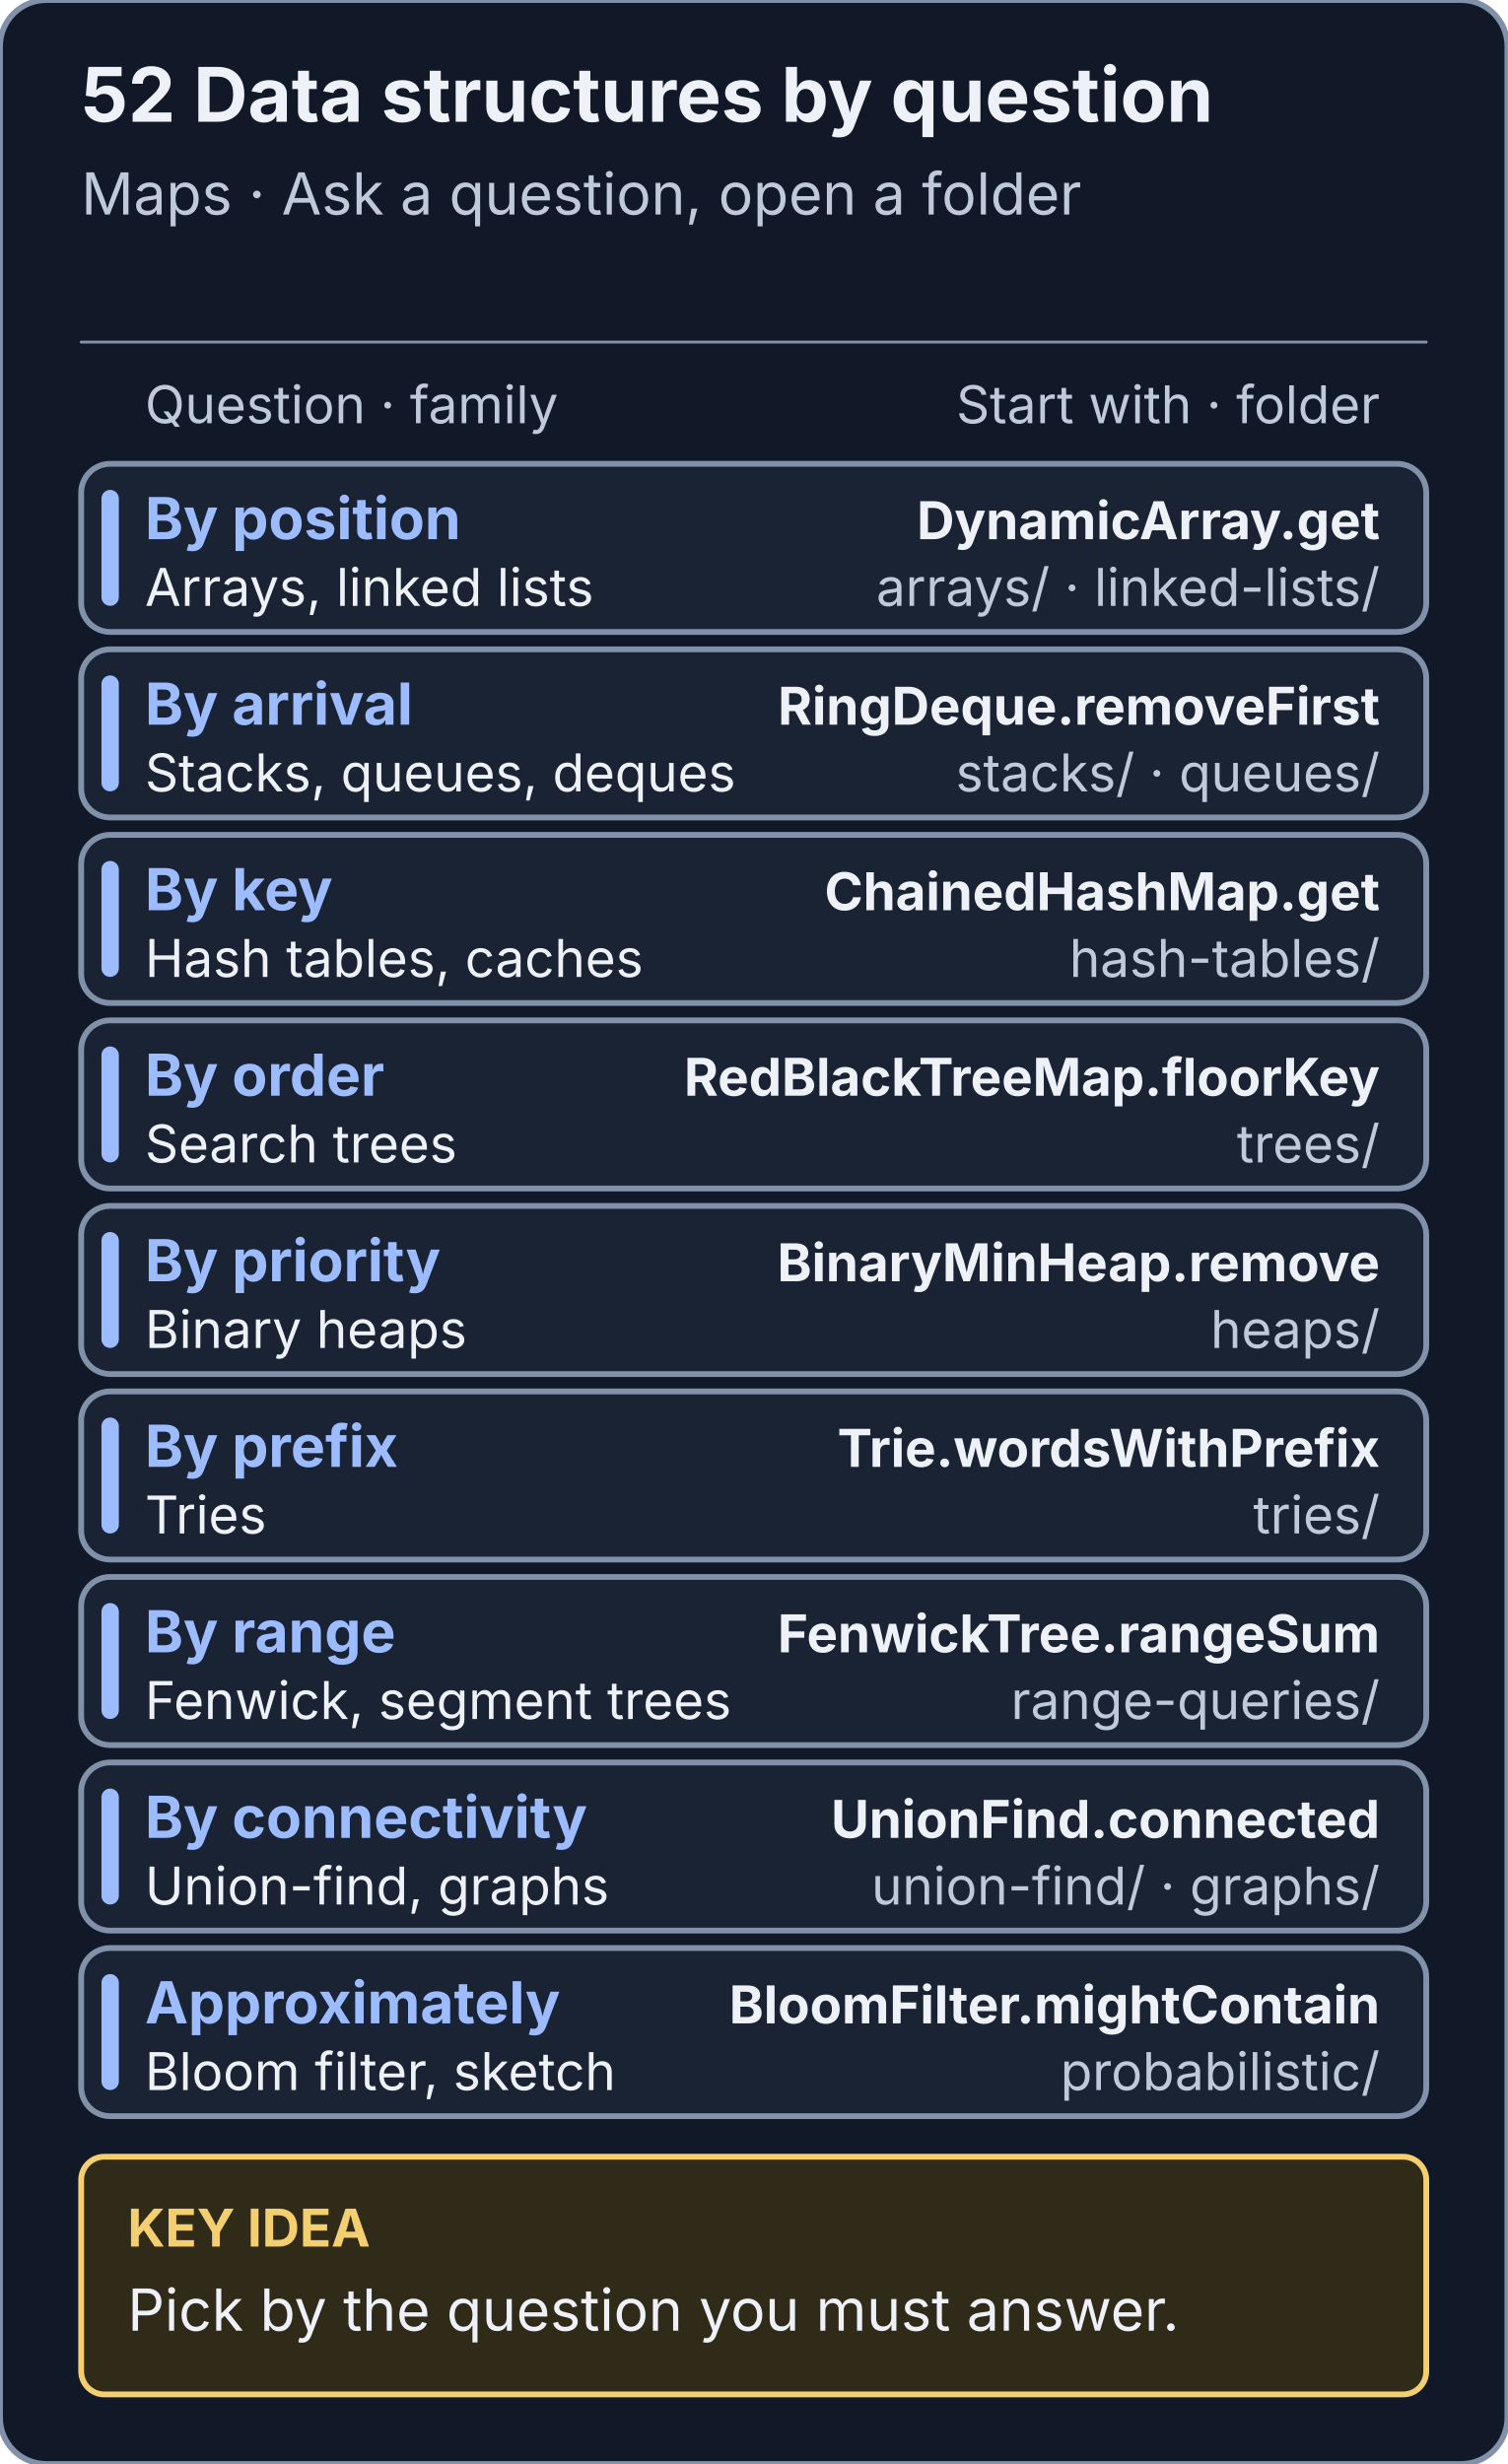
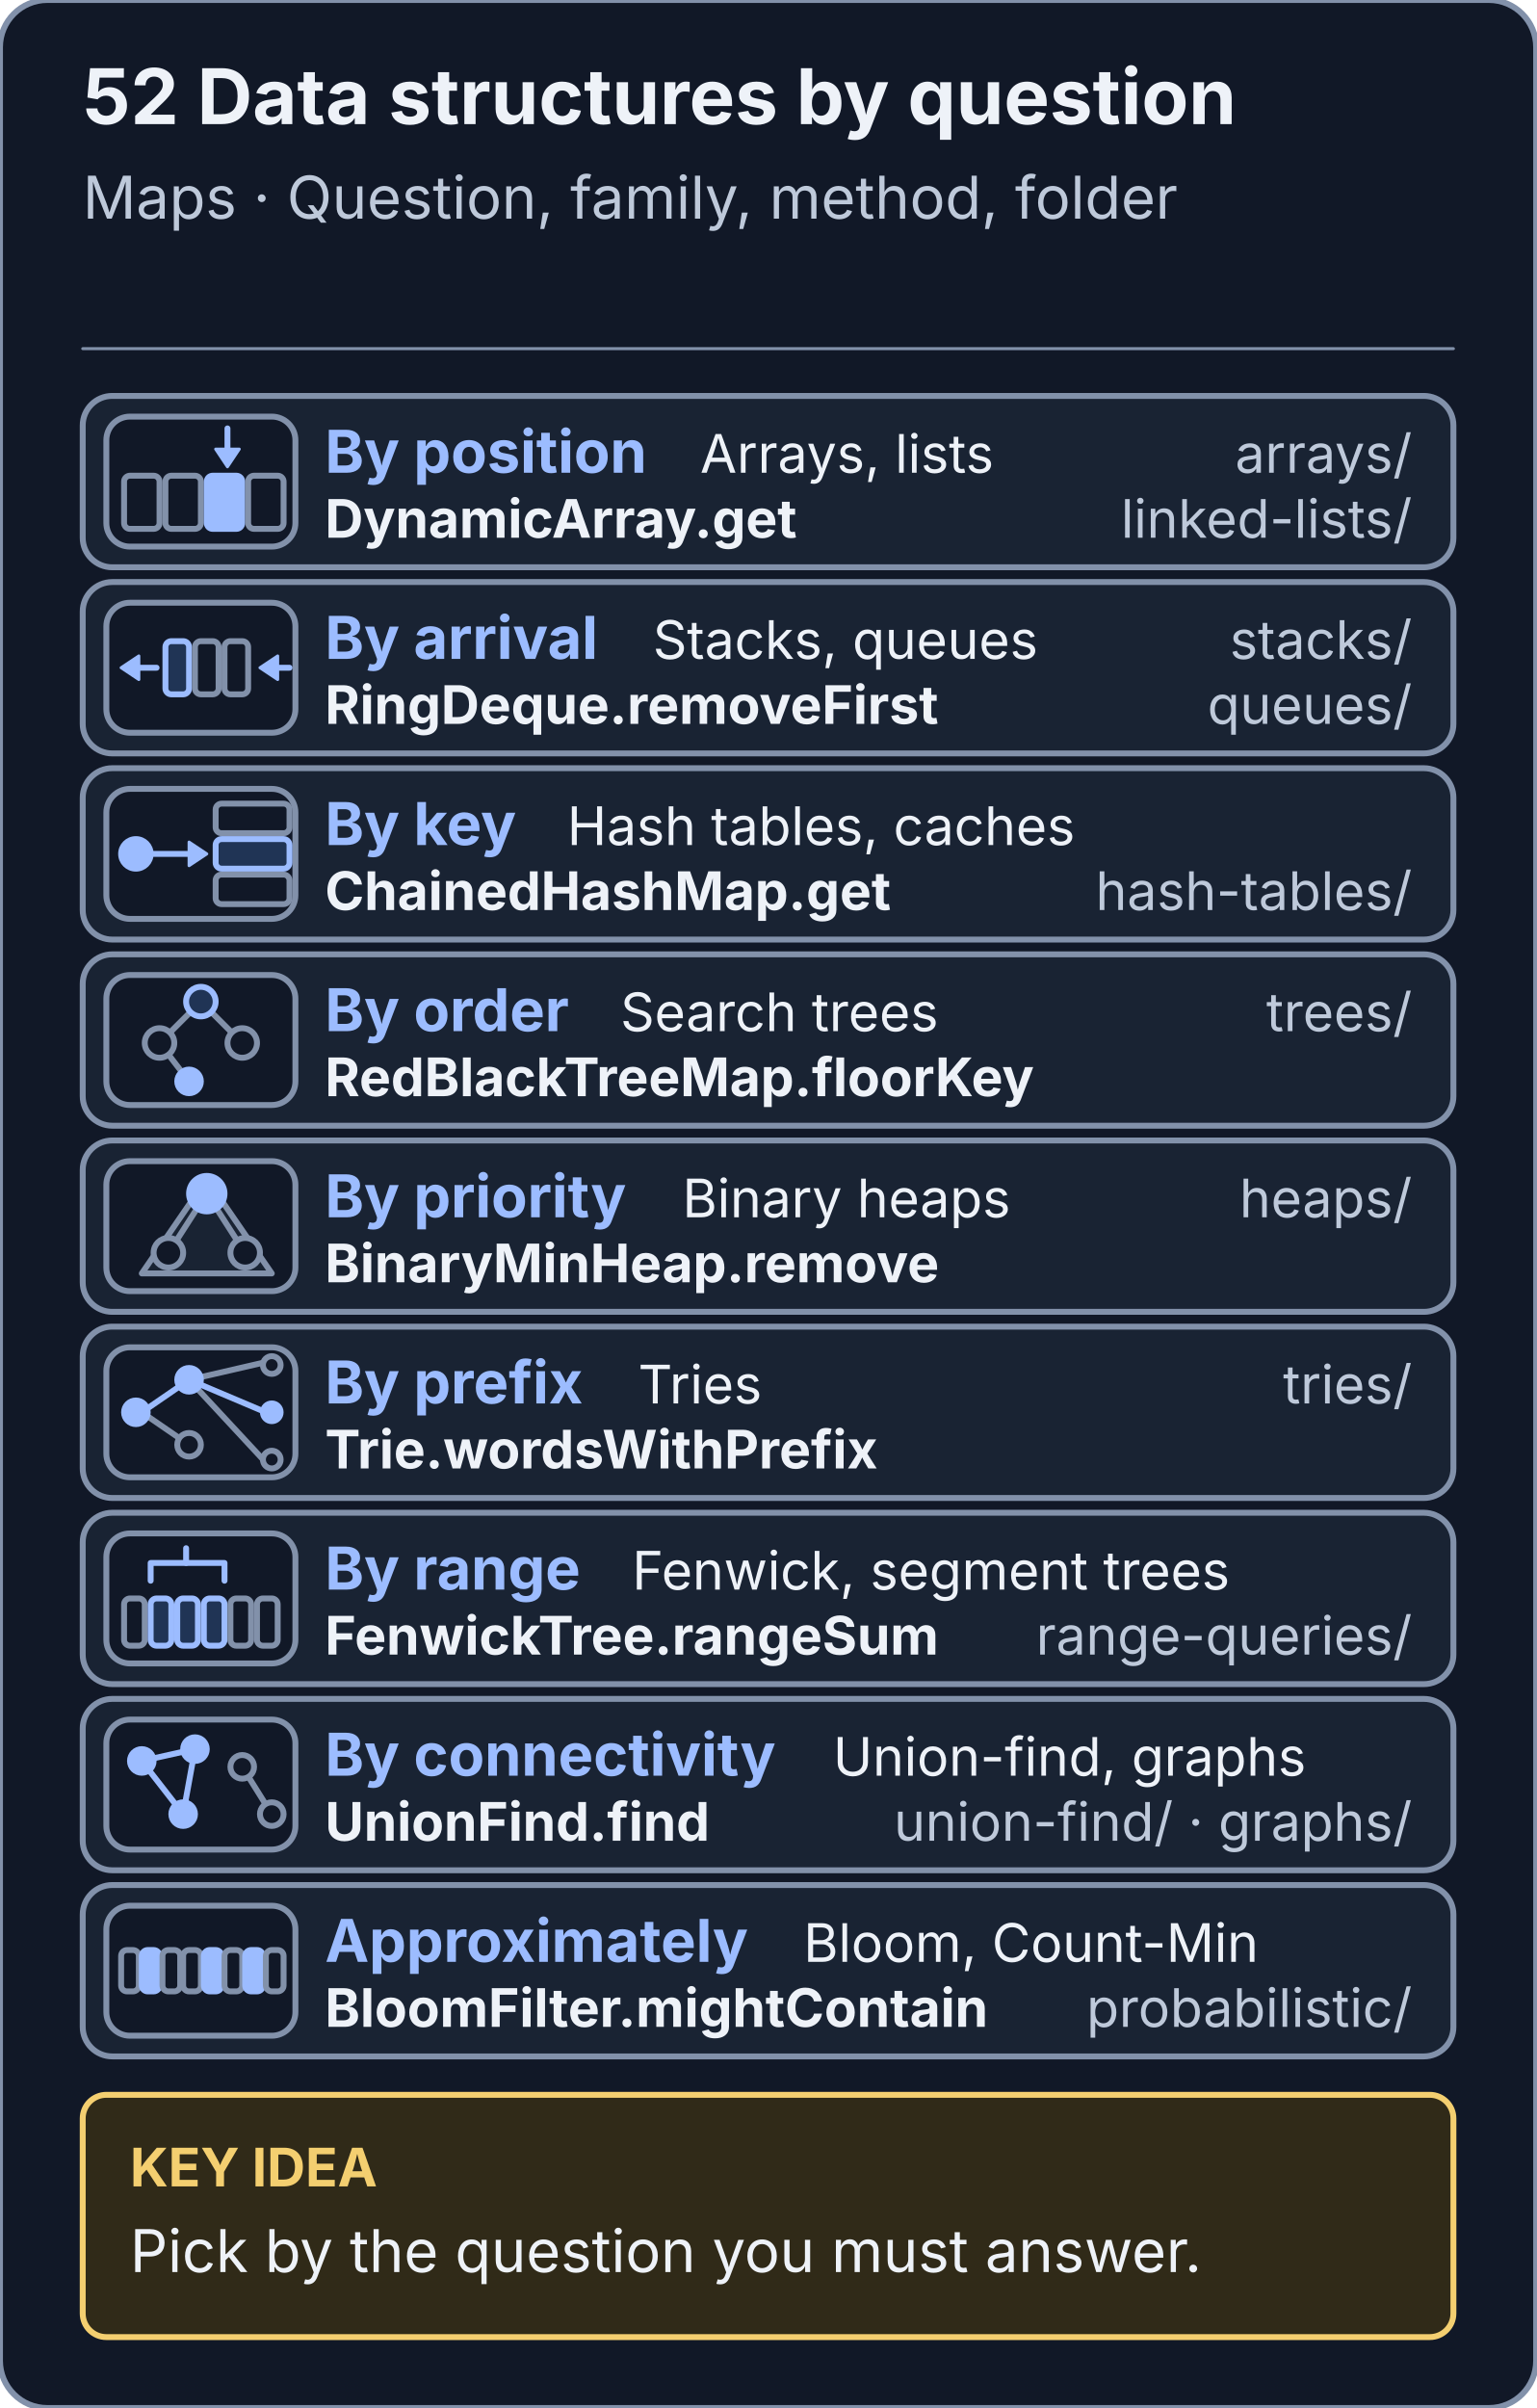
- <svg xmlns="http://www.w3.org/2000/svg" viewBox="0 0 520 850" width="520" height="850" role="img" aria-labelledby="title desc">
+ <svg xmlns="http://www.w3.org/2000/svg" viewBox="0 0 520 815" width="520" height="815" role="img" aria-labelledby="title desc">
  <style>text{font-family:system-ui,-apple-system,BlinkMacSystemFont,"Segoe UI",sans-serif} line,path{stroke-linecap:round;stroke-linejoin:round}</style>
  <defs>
    <marker id="data-structures-map-paper-arrow" markerWidth="9" markerHeight="9" refX="8" refY="4" orient="auto" markerUnits="userSpaceOnUse">
      <path d="M 0 0 L 8 4 L 0 8 Z" fill="#111827" />
    </marker>
    <marker id="data-structures-map-ink-arrow" markerWidth="9" markerHeight="9" refX="8" refY="4" orient="auto" markerUnits="userSpaceOnUse">
      <path d="M 0 0 L 8 4 L 0 8 Z" fill="#eef2f8" />
    </marker>
    <marker id="data-structures-map-muted-arrow" markerWidth="9" markerHeight="9" refX="8" refY="4" orient="auto" markerUnits="userSpaceOnUse">
      <path d="M 0 0 L 8 4 L 0 8 Z" fill="#bec9da" />
    </marker>
    <marker id="data-structures-map-line-arrow" markerWidth="9" markerHeight="9" refX="8" refY="4" orient="auto" markerUnits="userSpaceOnUse">
      <path d="M 0 0 L 8 4 L 0 8 Z" fill="#8291aa" />
    </marker>
    <marker id="data-structures-map-blue-arrow" markerWidth="9" markerHeight="9" refX="8" refY="4" orient="auto" markerUnits="userSpaceOnUse">
      <path d="M 0 0 L 8 4 L 0 8 Z" fill="#9cbcff" />
    </marker>
    <marker id="data-structures-map-soft-arrow" markerWidth="9" markerHeight="9" refX="8" refY="4" orient="auto" markerUnits="userSpaceOnUse">
      <path d="M 0 0 L 8 4 L 0 8 Z" fill="#203455" />
    </marker>
    <marker id="data-structures-map-note-arrow" markerWidth="9" markerHeight="9" refX="8" refY="4" orient="auto" markerUnits="userSpaceOnUse">
      <path d="M 0 0 L 8 4 L 0 8 Z" fill="#302a18" />
    </marker>
    <marker id="data-structures-map-gold-arrow" markerWidth="9" markerHeight="9" refX="8" refY="4" orient="auto" markerUnits="userSpaceOnUse">
      <path d="M 0 0 L 8 4 L 0 8 Z" fill="#f4cf70" />
    </marker>
    <marker id="data-structures-map-red-arrow" markerWidth="9" markerHeight="9" refX="8" refY="4" orient="auto" markerUnits="userSpaceOnUse">
      <path d="M 0 0 L 8 4 L 0 8 Z" fill="#ffaaa1" />
    </marker>
    <marker id="data-structures-map-panel-arrow" markerWidth="9" markerHeight="9" refX="8" refY="4" orient="auto" markerUnits="userSpaceOnUse">
      <path d="M 0 0 L 8 4 L 0 8 Z" fill="#192333" />
    </marker>
    <marker id="data-structures-map-green-arrow" markerWidth="9" markerHeight="9" refX="8" refY="4" orient="auto" markerUnits="userSpaceOnUse">
      <path d="M 0 0 L 8 4 L 0 8 Z" fill="#86dca2" />
    </marker>
    <marker id="data-structures-map-mint-arrow" markerWidth="9" markerHeight="9" refX="8" refY="4" orient="auto" markerUnits="userSpaceOnUse">
      <path d="M 0 0 L 8 4 L 0 8 Z" fill="#173527" />
    </marker>
    <marker id="data-structures-map-violet-arrow" markerWidth="9" markerHeight="9" refX="8" refY="4" orient="auto" markerUnits="userSpaceOnUse">
      <path d="M 0 0 L 8 4 L 0 8 Z" fill="#cdb6ff" />
    </marker>
    <marker id="data-structures-map-lilac-arrow" markerWidth="9" markerHeight="9" refX="8" refY="4" orient="auto" markerUnits="userSpaceOnUse">
      <path d="M 0 0 L 8 4 L 0 8 Z" fill="#2a2346" />
    </marker>
    <marker id="data-structures-map-rose-arrow" markerWidth="9" markerHeight="9" refX="8" refY="4" orient="auto" markerUnits="userSpaceOnUse">
      <path d="M 0 0 L 8 4 L 0 8 Z" fill="#3d1f22" />
    </marker>
  </defs>
-   <rect x="0" y="0" width="520" height="850" rx="16" fill="#111827" stroke="#8291aa" stroke-width="2" />
+   <rect x="0" y="0" width="520" height="815" rx="16" fill="#111827" stroke="#8291aa" stroke-width="2" />
  <text x="28" y="42" font-size="26" fill="#eef2f8" text-anchor="start" font-weight="700">52  Data structures by question</text>
-   <text x="28" y="74" font-size="20" fill="#bec9da" text-anchor="start" font-weight="400">Maps · Ask a question, open a folder</text>
+   <text x="28" y="74" font-size="20" fill="#bec9da" text-anchor="start" font-weight="400">Maps · Question, family, method, folder</text>
  <line x1="28" y1="118" x2="492" y2="118" stroke="#8291aa" stroke-width="1" />
-   <text x="50" y="146" font-size="18" fill="#bec9da" text-anchor="start" font-weight="400">Question · family</text>
-   <text x="476" y="146" font-size="18" fill="#bec9da" text-anchor="end" font-weight="400">Start with · folder</text>
-   <rect x="28" y="160" width="464" height="58" rx="10" fill="#192333" stroke="#8291aa" stroke-width="2" />
-   <rect x="36" y="170" width="4" height="38" rx="2" fill="#9cbcff" stroke="#9cbcff" stroke-width="2" />
-   <text x="50" y="186" font-size="20" fill="#9cbcff" text-anchor="start" font-weight="700">By position</text>
-   <text x="476" y="186" font-size="18" fill="#eef2f8" text-anchor="end" font-weight="700">DynamicArray.get</text>
-   <text x="50" y="209" font-size="18" fill="#eef2f8" text-anchor="start" font-weight="400">Arrays, linked lists</text>
-   <text x="476" y="209" font-size="18" fill="#bec9da" text-anchor="end" font-weight="400">arrays/ · linked-lists/</text>
-   <rect x="28" y="224" width="464" height="58" rx="10" fill="#192333" stroke="#8291aa" stroke-width="2" />
-   <rect x="36" y="234" width="4" height="38" rx="2" fill="#9cbcff" stroke="#9cbcff" stroke-width="2" />
-   <text x="50" y="250" font-size="20" fill="#9cbcff" text-anchor="start" font-weight="700">By arrival</text>
-   <text x="476" y="250" font-size="18" fill="#eef2f8" text-anchor="end" font-weight="700">RingDeque.removeFirst</text>
-   <text x="50" y="273" font-size="18" fill="#eef2f8" text-anchor="start" font-weight="400">Stacks, queues, deques</text>
-   <text x="476" y="273" font-size="18" fill="#bec9da" text-anchor="end" font-weight="400">stacks/ · queues/</text>
-   <rect x="28" y="288" width="464" height="58" rx="10" fill="#192333" stroke="#8291aa" stroke-width="2" />
-   <rect x="36" y="298" width="4" height="38" rx="2" fill="#9cbcff" stroke="#9cbcff" stroke-width="2" />
-   <text x="50" y="314" font-size="20" fill="#9cbcff" text-anchor="start" font-weight="700">By key</text>
-   <text x="476" y="314" font-size="18" fill="#eef2f8" text-anchor="end" font-weight="700">ChainedHashMap.get</text>
-   <text x="50" y="337" font-size="18" fill="#eef2f8" text-anchor="start" font-weight="400">Hash tables, caches</text>
-   <text x="476" y="337" font-size="18" fill="#bec9da" text-anchor="end" font-weight="400">hash-tables/</text>
-   <rect x="28" y="352" width="464" height="58" rx="10" fill="#192333" stroke="#8291aa" stroke-width="2" />
-   <rect x="36" y="362" width="4" height="38" rx="2" fill="#9cbcff" stroke="#9cbcff" stroke-width="2" />
-   <text x="50" y="378" font-size="20" fill="#9cbcff" text-anchor="start" font-weight="700">By order</text>
-   <text x="476" y="378" font-size="18" fill="#eef2f8" text-anchor="end" font-weight="700">RedBlackTreeMap.floorKey</text>
-   <text x="50" y="401" font-size="18" fill="#eef2f8" text-anchor="start" font-weight="400">Search trees</text>
-   <text x="476" y="401" font-size="18" fill="#bec9da" text-anchor="end" font-weight="400">trees/</text>
-   <rect x="28" y="416" width="464" height="58" rx="10" fill="#192333" stroke="#8291aa" stroke-width="2" />
-   <rect x="36" y="426" width="4" height="38" rx="2" fill="#9cbcff" stroke="#9cbcff" stroke-width="2" />
-   <text x="50" y="442" font-size="20" fill="#9cbcff" text-anchor="start" font-weight="700">By priority</text>
-   <text x="476" y="442" font-size="18" fill="#eef2f8" text-anchor="end" font-weight="700">BinaryMinHeap.remove</text>
-   <text x="50" y="465" font-size="18" fill="#eef2f8" text-anchor="start" font-weight="400">Binary heaps</text>
-   <text x="476" y="465" font-size="18" fill="#bec9da" text-anchor="end" font-weight="400">heaps/</text>
-   <rect x="28" y="480" width="464" height="58" rx="10" fill="#192333" stroke="#8291aa" stroke-width="2" />
-   <rect x="36" y="490" width="4" height="38" rx="2" fill="#9cbcff" stroke="#9cbcff" stroke-width="2" />
-   <text x="50" y="506" font-size="20" fill="#9cbcff" text-anchor="start" font-weight="700">By prefix</text>
-   <text x="476" y="506" font-size="18" fill="#eef2f8" text-anchor="end" font-weight="700">Trie.wordsWithPrefix</text>
-   <text x="50" y="529" font-size="18" fill="#eef2f8" text-anchor="start" font-weight="400">Tries</text>
-   <text x="476" y="529" font-size="18" fill="#bec9da" text-anchor="end" font-weight="400">tries/</text>
-   <rect x="28" y="544" width="464" height="58" rx="10" fill="#192333" stroke="#8291aa" stroke-width="2" />
-   <rect x="36" y="554" width="4" height="38" rx="2" fill="#9cbcff" stroke="#9cbcff" stroke-width="2" />
-   <text x="50" y="570" font-size="20" fill="#9cbcff" text-anchor="start" font-weight="700">By range</text>
-   <text x="476" y="570" font-size="18" fill="#eef2f8" text-anchor="end" font-weight="700">FenwickTree.rangeSum</text>
-   <text x="50" y="593" font-size="18" fill="#eef2f8" text-anchor="start" font-weight="400">Fenwick, segment trees</text>
-   <text x="476" y="593" font-size="18" fill="#bec9da" text-anchor="end" font-weight="400">range-queries/</text>
-   <rect x="28" y="608" width="464" height="58" rx="10" fill="#192333" stroke="#8291aa" stroke-width="2" />
-   <rect x="36" y="618" width="4" height="38" rx="2" fill="#9cbcff" stroke="#9cbcff" stroke-width="2" />
-   <text x="50" y="634" font-size="20" fill="#9cbcff" text-anchor="start" font-weight="700">By connectivity</text>
-   <text x="476" y="634" font-size="18" fill="#eef2f8" text-anchor="end" font-weight="700">UnionFind.connected</text>
-   <text x="50" y="657" font-size="18" fill="#eef2f8" text-anchor="start" font-weight="400">Union-find, graphs</text>
-   <text x="476" y="657" font-size="18" fill="#bec9da" text-anchor="end" font-weight="400">union-find/ · graphs/</text>
-   <rect x="28" y="672" width="464" height="58" rx="10" fill="#192333" stroke="#8291aa" stroke-width="2" />
-   <rect x="36" y="682" width="4" height="38" rx="2" fill="#9cbcff" stroke="#9cbcff" stroke-width="2" />
-   <text x="50" y="698" font-size="20" fill="#9cbcff" text-anchor="start" font-weight="700">Approximately</text>
-   <text x="476" y="698" font-size="18" fill="#eef2f8" text-anchor="end" font-weight="700">BloomFilter.mightContain</text>
-   <text x="50" y="721" font-size="18" fill="#eef2f8" text-anchor="start" font-weight="400">Bloom filter, sketch</text>
-   <text x="476" y="721" font-size="18" fill="#bec9da" text-anchor="end" font-weight="400">probabilistic/</text>
-   <rect x="28" y="744" width="464" height="82" rx="8" fill="#302a18" stroke="#f4cf70" stroke-width="2" />
-   <text x="44" y="775" font-size="18" fill="#f4cf70" text-anchor="start" font-weight="700">KEY IDEA</text>
-   <text x="44" y="804" font-size="20" fill="#eef2f8" text-anchor="start" font-weight="400">Pick by the question you must answer.</text>
+   <rect x="28" y="134" width="464" height="58" rx="10" fill="#192333" stroke="#8291aa" stroke-width="2" />
+   <rect x="36" y="141" width="64" height="44" rx="8" fill="#111827" stroke="#8291aa" stroke-width="2" />
+   <rect x="42" y="161" width="12" height="18" rx="2" fill="#111827" stroke="#8291aa" stroke-width="2" />
+   <rect x="56" y="161" width="12" height="18" rx="2" fill="#111827" stroke="#8291aa" stroke-width="2" />
+   <rect x="70" y="161" width="12" height="18" rx="2" fill="#9cbcff" stroke="#9cbcff" stroke-width="2" />
+   <rect x="84" y="161" width="12" height="18" rx="2" fill="#111827" stroke="#8291aa" stroke-width="2" />
+   <line x1="77" y1="145" x2="77" y2="152" stroke="#9cbcff" stroke-width="2" />
+   <path d="M 77 158 L 73 152 L 81 152 Z" fill="#9cbcff" stroke="#9cbcff" stroke-width="1" />
+   <text x="110" y="160" font-size="20" fill="#9cbcff" text-anchor="start" font-weight="700">By position</text>
+   <text x="237" y="160" font-size="18" fill="#eef2f8" text-anchor="start" font-weight="400">Arrays, lists</text>
+   <text x="110" y="182" font-size="18" fill="#eef2f8" text-anchor="start" font-weight="700">DynamicArray.get</text>
+   <text x="478" y="160" font-size="18" fill="#bec9da" text-anchor="end" font-weight="400">arrays/</text>
+   <text x="478" y="182" font-size="18" fill="#bec9da" text-anchor="end" font-weight="400">linked-lists/</text>
+   <rect x="28" y="197" width="464" height="58" rx="10" fill="#192333" stroke="#8291aa" stroke-width="2" />
+   <rect x="36" y="204" width="64" height="44" rx="8" fill="#111827" stroke="#8291aa" stroke-width="2" />
+   <rect x="56" y="217" width="8" height="18" rx="2" fill="#203455" stroke="#9cbcff" stroke-width="2" />
+   <rect x="66" y="217" width="8" height="18" rx="2" fill="#111827" stroke="#8291aa" stroke-width="2" />
+   <rect x="76" y="217" width="8" height="18" rx="2" fill="#111827" stroke="#8291aa" stroke-width="2" />
+   <line x1="98" y1="226" x2="93" y2="226" stroke="#9cbcff" stroke-width="2" />
+   <path d="M 88 226 L 94 222 L 94 230 Z" fill="#9cbcff" stroke="#9cbcff" stroke-width="1" />
+   <line x1="53" y1="226" x2="46" y2="226" stroke="#9cbcff" stroke-width="2" />
+   <path d="M 41 226 L 47 222 L 47 230 Z" fill="#9cbcff" stroke="#9cbcff" stroke-width="1" />
+   <text x="110" y="223" font-size="20" fill="#9cbcff" text-anchor="start" font-weight="700">By arrival</text>
+   <text x="221" y="223" font-size="18" fill="#eef2f8" text-anchor="start" font-weight="400">Stacks, queues</text>
+   <text x="110" y="245" font-size="18" fill="#eef2f8" text-anchor="start" font-weight="700">RingDeque.removeFirst</text>
+   <text x="478" y="223" font-size="18" fill="#bec9da" text-anchor="end" font-weight="400">stacks/</text>
+   <text x="478" y="245" font-size="18" fill="#bec9da" text-anchor="end" font-weight="400">queues/</text>
+   <rect x="28" y="260" width="464" height="58" rx="10" fill="#192333" stroke="#8291aa" stroke-width="2" />
+   <rect x="36" y="267" width="64" height="44" rx="8" fill="#111827" stroke="#8291aa" stroke-width="2" />
+   <circle cx="46" cy="289" r="5" fill="#9cbcff" stroke="#9cbcff" stroke-width="2" />
+   <line x1="52" y1="289" x2="64" y2="289" stroke="#9cbcff" stroke-width="2" />
+   <path d="M 70 289 L 64 285 L 64 293 Z" fill="#9cbcff" stroke="#9cbcff" stroke-width="1" />
+   <rect x="73" y="272" width="25" height="10" rx="2" fill="#111827" stroke="#8291aa" stroke-width="2" />
+   <rect x="73" y="284" width="25" height="10" rx="2" fill="#203455" stroke="#9cbcff" stroke-width="2" />
+   <rect x="73" y="296" width="25" height="10" rx="2" fill="#111827" stroke="#8291aa" stroke-width="2" />
+   <text x="110" y="286" font-size="20" fill="#9cbcff" text-anchor="start" font-weight="700">By key</text>
+   <text x="192" y="286" font-size="18" fill="#eef2f8" text-anchor="start" font-weight="400">Hash tables, caches</text>
+   <text x="110" y="308" font-size="18" fill="#eef2f8" text-anchor="start" font-weight="700">ChainedHashMap.get</text>
+   <text x="478" y="308" font-size="18" fill="#bec9da" text-anchor="end" font-weight="400">hash-tables/</text>
+   <rect x="28" y="323" width="464" height="58" rx="10" fill="#192333" stroke="#8291aa" stroke-width="2" />
+   <rect x="36" y="330" width="64" height="44" rx="8" fill="#111827" stroke="#8291aa" stroke-width="2" />
+   <line x1="68" y1="339" x2="54" y2="353" stroke="#8291aa" stroke-width="2" />
+   <line x1="68" y1="339" x2="82" y2="353" stroke="#8291aa" stroke-width="2" />
+   <line x1="54" y1="353" x2="64" y2="366" stroke="#8291aa" stroke-width="2" />
+   <circle cx="68" cy="339" r="5" fill="#203455" stroke="#9cbcff" stroke-width="2" />
+   <circle cx="54" cy="353" r="5" fill="#111827" stroke="#8291aa" stroke-width="2" />
+   <circle cx="82" cy="353" r="5" fill="#111827" stroke="#8291aa" stroke-width="2" />
+   <circle cx="64" cy="366" r="4" fill="#9cbcff" stroke="#9cbcff" stroke-width="2" />
+   <text x="110" y="349" font-size="20" fill="#9cbcff" text-anchor="start" font-weight="700">By order</text>
+   <text x="210" y="349" font-size="18" fill="#eef2f8" text-anchor="start" font-weight="400">Search trees</text>
+   <text x="110" y="371" font-size="18" fill="#eef2f8" text-anchor="start" font-weight="700">RedBlackTreeMap.floorKey</text>
+   <text x="478" y="349" font-size="18" fill="#bec9da" text-anchor="end" font-weight="400">trees/</text>
+   <rect x="28" y="386" width="464" height="58" rx="10" fill="#192333" stroke="#8291aa" stroke-width="2" />
+   <rect x="36" y="393" width="64" height="44" rx="8" fill="#111827" stroke="#8291aa" stroke-width="2" />
+   <path d="M 70 399 L 48 431 L 92 431 Z" fill="#192333" stroke="#8291aa" stroke-width="2" />
+   <line x1="68" y1="407" x2="59" y2="421" stroke="#8291aa" stroke-width="2" />
+   <line x1="72" y1="407" x2="81" y2="421" stroke="#8291aa" stroke-width="2" />
+   <circle cx="70" cy="404" r="6" fill="#9cbcff" stroke="#9cbcff" stroke-width="2" />
+   <circle cx="57" cy="424" r="5" fill="#111827" stroke="#8291aa" stroke-width="2" />
+   <circle cx="83" cy="424" r="5" fill="#111827" stroke="#8291aa" stroke-width="2" />
+   <text x="110" y="412" font-size="20" fill="#9cbcff" text-anchor="start" font-weight="700">By priority</text>
+   <text x="231" y="412" font-size="18" fill="#eef2f8" text-anchor="start" font-weight="400">Binary heaps</text>
+   <text x="110" y="434" font-size="18" fill="#eef2f8" text-anchor="start" font-weight="700">BinaryMinHeap.remove</text>
+   <text x="478" y="412" font-size="18" fill="#bec9da" text-anchor="end" font-weight="400">heaps/</text>
+   <rect x="28" y="449" width="464" height="58" rx="10" fill="#192333" stroke="#8291aa" stroke-width="2" />
+   <rect x="36" y="456" width="64" height="44" rx="8" fill="#111827" stroke="#8291aa" stroke-width="2" />
+   <line x1="48" y1="478" x2="64" y2="467" stroke="#9cbcff" stroke-width="2" />
+   <line x1="48" y1="478" x2="64" y2="489" stroke="#8291aa" stroke-width="2" />
+   <line x1="64" y1="467" x2="90" y2="461" stroke="#8291aa" stroke-width="2" />
+   <line x1="64" y1="467" x2="90" y2="478" stroke="#9cbcff" stroke-width="2" />
+   <line x1="64" y1="467" x2="90" y2="495" stroke="#8291aa" stroke-width="2" />
+   <circle cx="46" cy="478" r="4" fill="#9cbcff" stroke="#9cbcff" stroke-width="2" />
+   <circle cx="64" cy="467" r="4" fill="#9cbcff" stroke="#9cbcff" stroke-width="2" />
+   <circle cx="64" cy="489" r="4" fill="#111827" stroke="#8291aa" stroke-width="2" />
+   <circle cx="92" cy="462" r="3" fill="#111827" stroke="#8291aa" stroke-width="2" />
+   <circle cx="92" cy="478" r="3" fill="#9cbcff" stroke="#9cbcff" stroke-width="2" />
+   <circle cx="92" cy="494" r="3" fill="#111827" stroke="#8291aa" stroke-width="2" />
+   <text x="110" y="475" font-size="20" fill="#9cbcff" text-anchor="start" font-weight="700">By prefix</text>
+   <text x="216" y="475" font-size="18" fill="#eef2f8" text-anchor="start" font-weight="400">Tries</text>
+   <text x="110" y="497" font-size="18" fill="#eef2f8" text-anchor="start" font-weight="700">Trie.wordsWithPrefix</text>
+   <text x="478" y="475" font-size="18" fill="#bec9da" text-anchor="end" font-weight="400">tries/</text>
+   <rect x="28" y="512" width="464" height="58" rx="10" fill="#192333" stroke="#8291aa" stroke-width="2" />
+   <rect x="36" y="519" width="64" height="44" rx="8" fill="#111827" stroke="#8291aa" stroke-width="2" />
+   <rect x="42" y="541" width="7" height="16" rx="2" fill="#111827" stroke="#8291aa" stroke-width="2" />
+   <rect x="51" y="541" width="7" height="16" rx="2" fill="#203455" stroke="#9cbcff" stroke-width="2" />
+   <rect x="60" y="541" width="7" height="16" rx="2" fill="#203455" stroke="#9cbcff" stroke-width="2" />
+   <rect x="69" y="541" width="7" height="16" rx="2" fill="#203455" stroke="#9cbcff" stroke-width="2" />
+   <rect x="78" y="541" width="7" height="16" rx="2" fill="#111827" stroke="#8291aa" stroke-width="2" />
+   <rect x="87" y="541" width="7" height="16" rx="2" fill="#111827" stroke="#8291aa" stroke-width="2" />
+   <path d="M 51 535 L 51 529 L 76 529 L 76 535" fill="none" stroke="#9cbcff" stroke-width="2" />
+   <line x1="63" y1="529" x2="63" y2="524" stroke="#9cbcff" stroke-width="2" />
+   <text x="110" y="538" font-size="20" fill="#9cbcff" text-anchor="start" font-weight="700">By range</text>
+   <text x="214" y="538" font-size="18" fill="#eef2f8" text-anchor="start" font-weight="400">Fenwick, segment trees</text>
+   <text x="110" y="560" font-size="18" fill="#eef2f8" text-anchor="start" font-weight="700">FenwickTree.rangeSum</text>
+   <text x="478" y="560" font-size="18" fill="#bec9da" text-anchor="end" font-weight="400">range-queries/</text>
+   <rect x="28" y="575" width="464" height="58" rx="10" fill="#192333" stroke="#8291aa" stroke-width="2" />
+   <rect x="36" y="582" width="64" height="44" rx="8" fill="#111827" stroke="#8291aa" stroke-width="2" />
+   <line x1="48" y1="596" x2="62" y2="614" stroke="#9cbcff" stroke-width="2" />
+   <line x1="48" y1="596" x2="66" y2="592" stroke="#9cbcff" stroke-width="2" />
+   <line x1="66" y1="592" x2="62" y2="614" stroke="#9cbcff" stroke-width="2" />
+   <circle cx="48" cy="596" r="4" fill="#9cbcff" stroke="#9cbcff" stroke-width="2" />
+   <circle cx="66" cy="592" r="4" fill="#9cbcff" stroke="#9cbcff" stroke-width="2" />
+   <circle cx="62" cy="614" r="4" fill="#9cbcff" stroke="#9cbcff" stroke-width="2" />
+   <line x1="82" y1="598" x2="92" y2="614" stroke="#8291aa" stroke-width="2" />
+   <circle cx="82" cy="598" r="4" fill="#111827" stroke="#8291aa" stroke-width="2" />
+   <circle cx="92" cy="614" r="4" fill="#111827" stroke="#8291aa" stroke-width="2" />
+   <text x="110" y="601" font-size="20" fill="#9cbcff" text-anchor="start" font-weight="700">By connectivity</text>
+   <text x="282" y="601" font-size="18" fill="#eef2f8" text-anchor="start" font-weight="400">Union-find, graphs</text>
+   <text x="110" y="623" font-size="18" fill="#eef2f8" text-anchor="start" font-weight="700">UnionFind.find</text>
+   <text x="478" y="623" font-size="18" fill="#bec9da" text-anchor="end" font-weight="400">union-find/ · graphs/</text>
+   <rect x="28" y="638" width="464" height="58" rx="10" fill="#192333" stroke="#8291aa" stroke-width="2" />
+   <rect x="36" y="645" width="64" height="44" rx="8" fill="#111827" stroke="#8291aa" stroke-width="2" />
+   <rect x="41" y="660" width="6" height="14" rx="2" fill="#111827" stroke="#8291aa" stroke-width="2" />
+   <rect x="48" y="660" width="6" height="14" rx="2" fill="#9cbcff" stroke="#9cbcff" stroke-width="2" />
+   <rect x="55" y="660" width="6" height="14" rx="2" fill="#111827" stroke="#8291aa" stroke-width="2" />
+   <rect x="62" y="660" width="6" height="14" rx="2" fill="#111827" stroke="#8291aa" stroke-width="2" />
+   <rect x="69" y="660" width="6" height="14" rx="2" fill="#9cbcff" stroke="#9cbcff" stroke-width="2" />
+   <rect x="76" y="660" width="6" height="14" rx="2" fill="#111827" stroke="#8291aa" stroke-width="2" />
+   <rect x="83" y="660" width="6" height="14" rx="2" fill="#9cbcff" stroke="#9cbcff" stroke-width="2" />
+   <rect x="90" y="660" width="6" height="14" rx="2" fill="#111827" stroke="#8291aa" stroke-width="2" />
+   <text x="110" y="664" font-size="20" fill="#9cbcff" text-anchor="start" font-weight="700">Approximately</text>
+   <text x="272" y="664" font-size="18" fill="#eef2f8" text-anchor="start" font-weight="400">Bloom, Count-Min</text>
+   <text x="110" y="686" font-size="18" fill="#eef2f8" text-anchor="start" font-weight="700">BloomFilter.mightContain</text>
+   <text x="478" y="686" font-size="18" fill="#bec9da" text-anchor="end" font-weight="400">probabilistic/</text>
+   <rect x="28" y="709" width="464" height="82" rx="8" fill="#302a18" stroke="#f4cf70" stroke-width="2" />
+   <text x="44" y="740" font-size="18" fill="#f4cf70" text-anchor="start" font-weight="700">KEY IDEA</text>
+   <text x="44" y="769" font-size="20" fill="#eef2f8" text-anchor="start" font-weight="400">Pick by the question you must answer.</text>
</svg>
